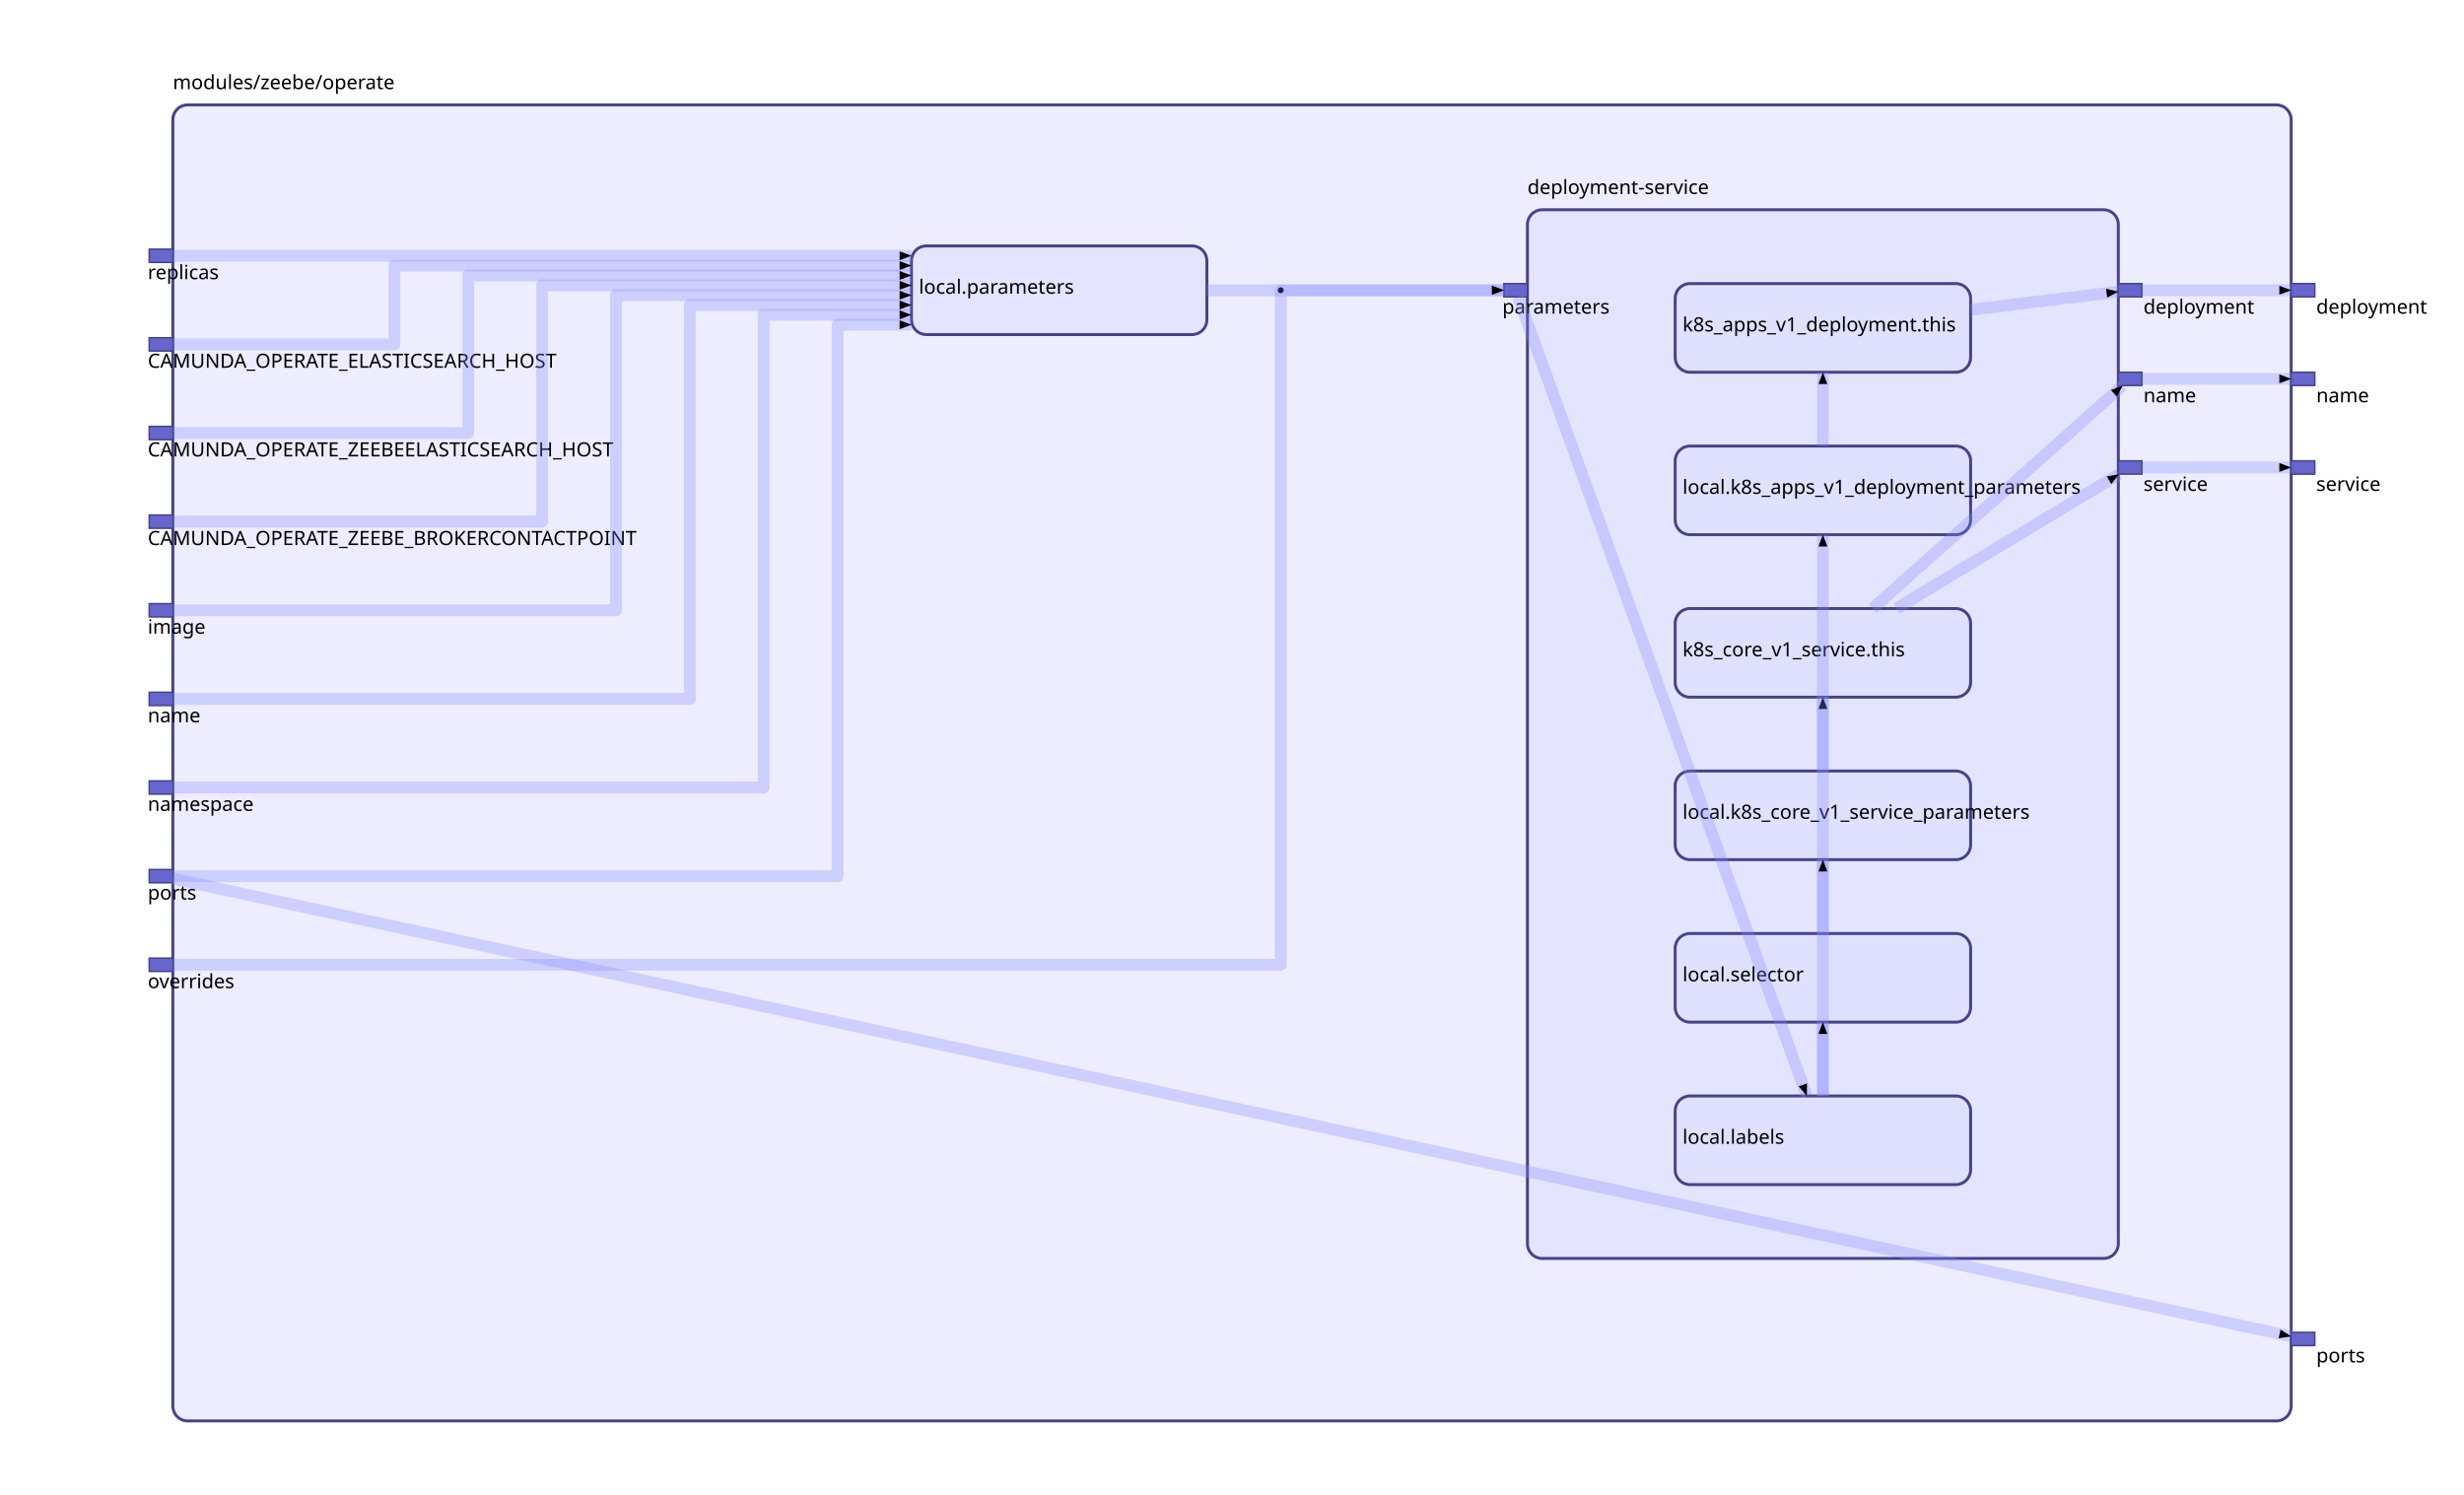
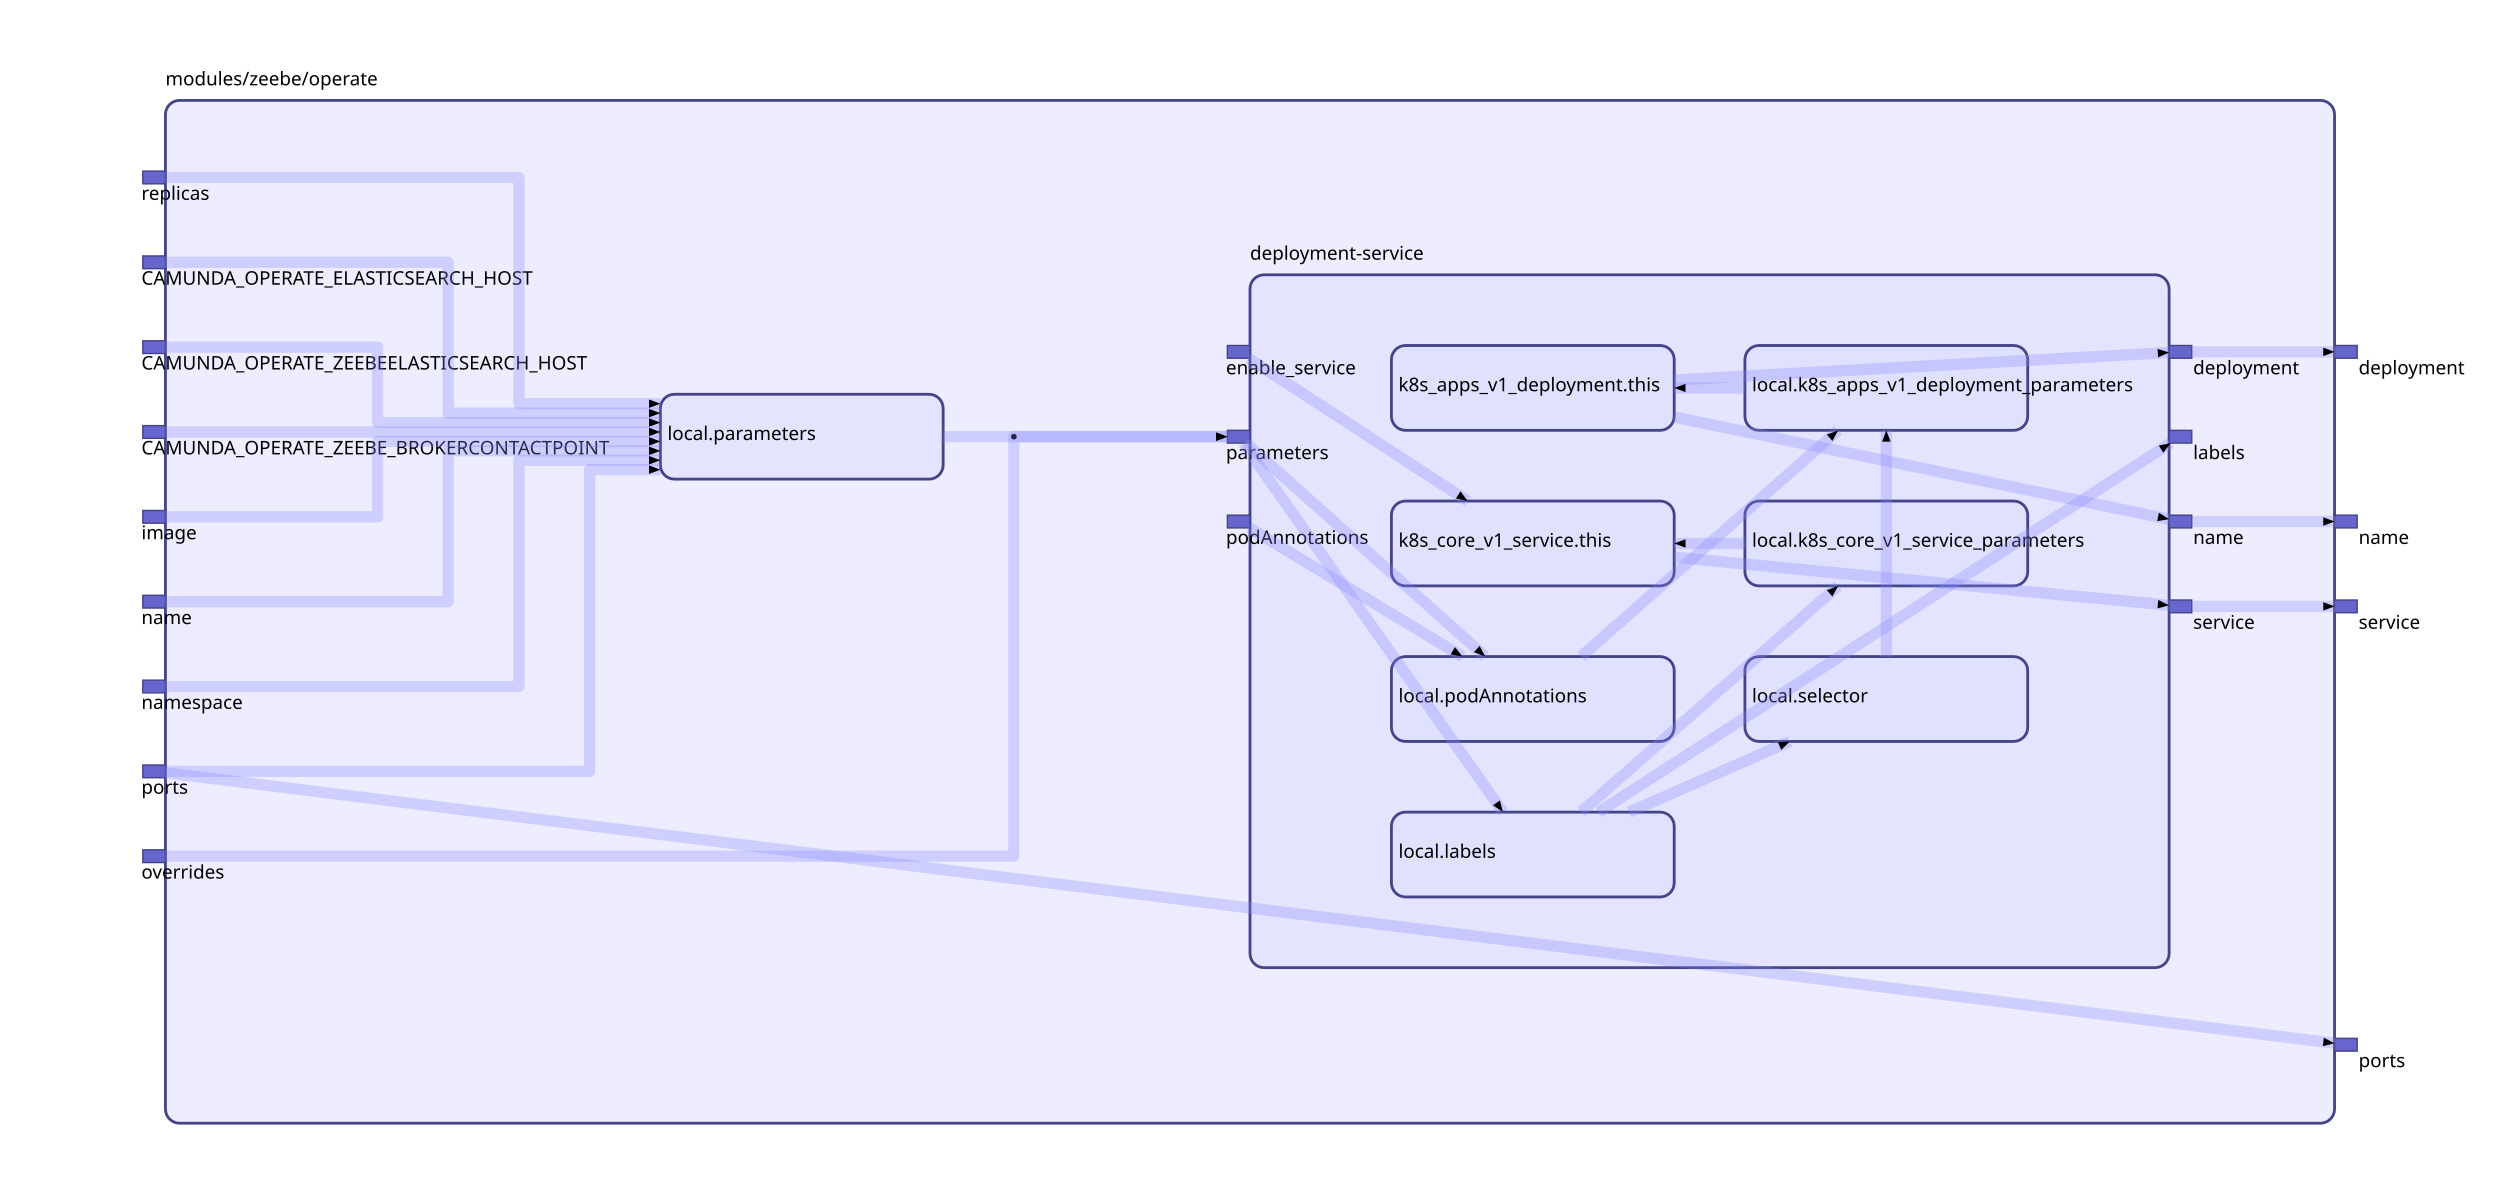
- <svg xmlns="http://www.w3.org/2000/svg" id="sprotty_1" class="sprotty-graph sprotty" tabindex="1002" viewBox="0 0 1668 1012">
+ <svg xmlns="http://www.w3.org/2000/svg" id="sprotty_1" class="sprotty-graph sprotty" tabindex="1002" viewBox="0 0 1768 844.333">
  <style>
.elknode {
    stroke: #448;
    stroke-width: 2;
    fill: #ddf;
    fill-opacity: 0.5;
}

.elkport {
    stroke: #448;
    stroke-width: 1;
    fill: #66c;
}

.elkedge {
    fill: none;
    stroke: #88f;
    stroke-width: 8;
    stroke-opacity: 0.3;
    pointer-events: stroke;
    stroke-linejoin: round;
}

.elkedge:hover {
    stroke: #448;
    stroke-width: 8;
    stroke-opacity: 1;
    stroke-dasharray: 16px;
    stroke-dashoffset: 32px;
    animation: stroke 0.5s linear infinite;
}

@keyframes stroke {
    to {
        stroke-dashoffset: 0;
    }
}

.elkedge.arrow {
    fill: #336;
}

.elklabel {
    stroke-width: 0;
    stroke: #000;
    fill: #000;
    font-family: sans-serif;
    font-size: 10pt;
    dominant-baseline: hanging;
}

.elklabel:hover {
    font-size: 24pt;
}

.elkjunction {
    stroke: none;
    fill: #224;
}

.selected &gt; rect {
    stroke-width: 3;
}

.mouseover {
    stroke: #88f;
}
/*
 * Copyright (C) 2017 TypeFox and others.
 *
 * Licensed under the Apache License, Version 2.0 (the "License"); you may not use this file except in compliance with the License.
 * You may obtain a copy of the License at http://www.apache.org/licenses/LICENSE-2.0
 */

.sprotty {
    padding: 0px;
    font-family: "Helvetica Neue", Helvetica, Arial, sans-serif;
}

.sprotty-hidden {
    display: block;
    position: absolute;
    width: 0px;
    height: 0px;
}

.sprotty-popup {
    font-family: "Helvetica Neue", Helvetica, Arial, sans-serif;
    position: absolute;
    background: white;
    border-radius: 5px;
    border: 1px solid;
    max-width: 400px;
    min-width: 100px;
}

.sprotty-popup &gt; div {
    margin: 10px;
}

.sprotty-popup-closed {
    display: none;
}
</style>
  <g transform="scale(1) translate(0,0)">
    <g id="sprotty_3" transform="translate(117, 71)" opacity="1">
-       <rect class="elknode" x="0" y="0" rx="10" width="1434" height="891" />
-       <g id="sprotty_5" transform="translate(500, 95.5)" opacity="1">
+       <rect class="elknode" x="0" y="0" rx="10" width="1534" height="723.333" />
+       <g id="sprotty_5" transform="translate(350, 207.8333)" opacity="1">
        <rect class="elknode" x="0" y="0" rx="10" width="200" height="60" />
        <text id="sprotty_6" class="elklabel" transform="translate(5, 22) translate(0, 0)" opacity="1">local.parameters</text>
      </g>
-       <g id="sprotty_31" transform="translate(917, 71)" opacity="1">
-         <rect class="elknode" x="0" y="0" rx="10" width="400" height="710" />
+       <g id="sprotty_31" transform="translate(767, 123.3333)" opacity="1">
+         <rect class="elknode" x="0" y="0" rx="10" width="650" height="490" />
        <g id="sprotty_33" transform="translate(100, 50)" opacity="1">
          <rect class="elknode" x="0" y="0" rx="10" width="200" height="60" />
          <text id="sprotty_34" class="elklabel" transform="translate(5, 22) translate(0, 0)" opacity="1">k8s_apps_v1_deployment.this</text>
        </g>
-         <g id="sprotty_35" transform="translate(100, 160)" opacity="1">
+         <g id="sprotty_35" transform="translate(350, 50)" opacity="1">
          <rect class="elknode" x="0" y="0" rx="10" width="200" height="60" />
          <text id="sprotty_36" class="elklabel" transform="translate(5, 22) translate(0, 0)" opacity="1">local.k8s_apps_v1_deployment_parameters</text>
        </g>
-         <g id="sprotty_38" transform="translate(100, 270)" opacity="1">
+         <g id="sprotty_38" transform="translate(100, 160)" opacity="1">
          <rect class="elknode" x="0" y="0" rx="10" width="200" height="60" />
          <text id="sprotty_39" class="elklabel" transform="translate(5, 22) translate(0, 0)" opacity="1">k8s_core_v1_service.this</text>
        </g>
-         <g id="sprotty_40" transform="translate(100, 380)" opacity="1">
+         <g id="sprotty_40" transform="translate(350, 160)" opacity="1">
          <rect class="elknode" x="0" y="0" rx="10" width="200" height="60" />
          <text id="sprotty_41" class="elklabel" transform="translate(5, 22) translate(0, 0)" opacity="1">local.k8s_core_v1_service_parameters</text>
        </g>
-         <g id="sprotty_43" transform="translate(100, 490)" opacity="1">
-           <rect class="elknode" x="0" y="0" rx="10" width="200" height="60" />
-           <text id="sprotty_44" class="elklabel" transform="translate(5, 22) translate(0, 0)" opacity="1">local.selector</text>
-         </g>
-         <g id="sprotty_46" transform="translate(100, 600)" opacity="1">
-           <rect class="elknode" x="0" y="0" rx="10" width="200" height="60" />
-           <text id="sprotty_47" class="elklabel" transform="translate(5, 22) translate(0, 0)" opacity="1">local.labels</text>
-         </g>
-         <g id="sprotty_49" transform="translate(-16, 50)" opacity="1">
-           <rect class="elkport" x="0" y="0" width="16" height="9" />
-           <text id="sprotty_50" class="elklabel" transform="translate(-1, 10) translate(0, 0)" opacity="1">parameters</text>
-         </g>
-         <g id="sprotty_53" transform="translate(400, 50)" opacity="1">
-           <rect class="elkport" x="0" y="0" width="16" height="9" />
-           <text id="sprotty_54" class="elklabel" transform="translate(17, 10) translate(0, 0)" opacity="1">deployment</text>
-         </g>
-         <g id="sprotty_56" transform="translate(400, 110)" opacity="1">
-           <rect class="elkport" x="0" y="0" width="16" height="9" />
-           <text id="sprotty_57" class="elklabel" transform="translate(17, 10) translate(0, 0)" opacity="1">name</text>
-         </g>
-         <g id="sprotty_59" transform="translate(400, 170)" opacity="1">
-           <rect class="elkport" x="0" y="0" width="16" height="9" />
-           <text id="sprotty_60" class="elklabel" transform="translate(17, 10) translate(0, 0)" opacity="1">service</text>
+         <g id="sprotty_46" transform="translate(100, 270)" opacity="1">
+           <rect class="elknode" x="0" y="0" rx="10" width="200" height="60" />
+           <text id="sprotty_47" class="elklabel" transform="translate(5, 22) translate(0, 0)" opacity="1">local.podAnnotations</text>
+         </g>
+         <g id="sprotty_49" transform="translate(350, 270)" opacity="1">
+           <rect class="elknode" x="0" y="0" rx="10" width="200" height="60" />
+           <text id="sprotty_50" class="elklabel" transform="translate(5, 22) translate(0, 0)" opacity="1">local.selector</text>
+         </g>
+         <g id="sprotty_52" transform="translate(100, 380)" opacity="1">
+           <rect class="elknode" x="0" y="0" rx="10" width="200" height="60" />
+           <text id="sprotty_53" class="elklabel" transform="translate(5, 22) translate(0, 0)" opacity="1">local.labels</text>
+         </g>
+         <g id="sprotty_43" transform="translate(-16, 50)" opacity="1">
+           <rect class="elkport" x="0" y="0" width="16" height="9" />
+           <text id="sprotty_44" class="elklabel" transform="translate(-1, 10) translate(0, 0)" opacity="1">enable_service</text>
+         </g>
+         <g id="sprotty_55" transform="translate(-16, 110)" opacity="1">
+           <rect class="elkport" x="0" y="0" width="16" height="9" />
+           <text id="sprotty_56" class="elklabel" transform="translate(-1, 10) translate(0, 0)" opacity="1">parameters</text>
+         </g>
+         <g id="sprotty_59" transform="translate(-16, 170)" opacity="1">
+           <rect class="elkport" x="0" y="0" width="16" height="9" />
+           <text id="sprotty_60" class="elklabel" transform="translate(-1, 10) translate(0, 0)" opacity="1">podAnnotations</text>
+         </g>
+         <g id="sprotty_63" transform="translate(650, 50)" opacity="1">
+           <rect class="elkport" x="0" y="0" width="16" height="9" />
+           <text id="sprotty_64" class="elklabel" transform="translate(17, 10) translate(0, 0)" opacity="1">deployment</text>
+         </g>
+         <g id="sprotty_66" transform="translate(650, 110)" opacity="1">
+           <rect class="elkport" x="0" y="0" width="16" height="9" />
+           <text id="sprotty_67" class="elklabel" transform="translate(17, 10) translate(0, 0)" opacity="1">labels</text>
+         </g>
+         <g id="sprotty_69" transform="translate(650, 170)" opacity="1">
+           <rect class="elkport" x="0" y="0" width="16" height="9" />
+           <text id="sprotty_70" class="elklabel" transform="translate(17, 10) translate(0, 0)" opacity="1">name</text>
+         </g>
+         <g id="sprotty_72" transform="translate(650, 230)" opacity="1">
+           <rect class="elkport" x="0" y="0" width="16" height="9" />
+           <text id="sprotty_73" class="elklabel" transform="translate(17, 10) translate(0, 0)" opacity="1">service</text>
        </g>
        <text id="sprotty_32" class="elklabel" transform="translate(0, -21) translate(0, 0)" opacity="1">deployment-service</text>
      </g>
-       <g id="sprotty_7" transform="translate(-16, 157.6667)" opacity="1">
+       <g id="sprotty_7" transform="translate(-16, 110)" opacity="1">
        <rect class="elkport" x="0" y="0" width="16" height="9" />
        <text id="sprotty_8" class="elklabel" transform="translate(-1, 10) translate(0, 0)" opacity="1">CAMUNDA_OPERATE_ELASTICSEARCH_HOST</text>
      </g>
-       <g id="sprotty_10" transform="translate(-16, 217.6667)" opacity="1">
+       <g id="sprotty_10" transform="translate(-16, 170)" opacity="1">
        <rect class="elkport" x="0" y="0" width="16" height="9" />
        <text id="sprotty_11" class="elklabel" transform="translate(-1, 10) translate(0, 0)" opacity="1">CAMUNDA_OPERATE_ZEEBEELASTICSEARCH_HOST</text>
      </g>
-       <g id="sprotty_13" transform="translate(-16, 277.6667)" opacity="1">
+       <g id="sprotty_13" transform="translate(-16, 230)" opacity="1">
        <rect class="elkport" x="0" y="0" width="16" height="9" />
        <text id="sprotty_14" class="elklabel" transform="translate(-1, 10) translate(0, 0)" opacity="1">CAMUNDA_OPERATE_ZEEBE_BROKERCONTACTPOINT</text>
      </g>
-       <g id="sprotty_16" transform="translate(-16, 337.6667)" opacity="1">
+       <g id="sprotty_16" transform="translate(-16, 290)" opacity="1">
        <rect class="elkport" x="0" y="0" width="16" height="9" />
        <text id="sprotty_17" class="elklabel" transform="translate(-1, 10) translate(0, 0)" opacity="1">image</text>
      </g>
-       <g id="sprotty_19" transform="translate(-16, 397.6667)" opacity="1">
+       <g id="sprotty_19" transform="translate(-16, 350)" opacity="1">
        <rect class="elkport" x="0" y="0" width="16" height="9" />
        <text id="sprotty_20" class="elklabel" transform="translate(-1, 10) translate(0, 0)" opacity="1">name</text>
      </g>
-       <g id="sprotty_22" transform="translate(-16, 457.6667)" opacity="1">
+       <g id="sprotty_22" transform="translate(-16, 410)" opacity="1">
        <rect class="elkport" x="0" y="0" width="16" height="9" />
        <text id="sprotty_23" class="elklabel" transform="translate(-1, 10) translate(0, 0)" opacity="1">namespace</text>
      </g>
-       <g id="sprotty_25" transform="translate(-16, 517.6667)" opacity="1">
+       <g id="sprotty_25" transform="translate(-16, 470)" opacity="1">
        <rect class="elkport" x="0" y="0" width="16" height="9" />
        <text id="sprotty_26" class="elklabel" transform="translate(-1, 10) translate(0, 0)" opacity="1">ports</text>
      </g>
-       <g id="sprotty_28" transform="translate(-16, 97.66667)" opacity="1">
+       <g id="sprotty_28" transform="translate(-16, 50)" opacity="1">
        <rect class="elkport" x="0" y="0" width="16" height="9" />
        <text id="sprotty_29" class="elklabel" transform="translate(-1, 10) translate(0, 0)" opacity="1">replicas</text>
      </g>
-       <g id="sprotty_63" transform="translate(-16, 577.6667)" opacity="1">
-         <rect class="elkport" x="0" y="0" width="16" height="9" />
-         <text id="sprotty_64" class="elklabel" transform="translate(-1, 10) translate(0, 0)" opacity="1">overrides</text>
-       </g>
-       <g id="sprotty_66" transform="translate(1434, 121)" opacity="1">
-         <rect class="elkport" x="0" y="0" width="16" height="9" />
-         <text id="sprotty_67" class="elklabel" transform="translate(17, 10) translate(0, 0)" opacity="1">deployment</text>
-       </g>
-       <g id="sprotty_69" transform="translate(1434, 181)" opacity="1">
-         <rect class="elkport" x="0" y="0" width="16" height="9" />
-         <text id="sprotty_70" class="elklabel" transform="translate(17, 10) translate(0, 0)" opacity="1">name</text>
-       </g>
-       <g id="sprotty_72" transform="translate(1434, 831)" opacity="1">
-         <rect class="elkport" x="0" y="0" width="16" height="9" />
-         <text id="sprotty_73" class="elklabel" transform="translate(17, 10) translate(0, 0)" opacity="1">ports</text>
-       </g>
-       <g id="sprotty_75" transform="translate(1434, 241)" opacity="1">
-         <rect class="elkport" x="0" y="0" width="16" height="9" />
-         <text id="sprotty_76" class="elklabel" transform="translate(17, 10) translate(0, 0)" opacity="1">service</text>
+       <g id="sprotty_76" transform="translate(-16, 530)" opacity="1">
+         <rect class="elkport" x="0" y="0" width="16" height="9" />
+         <text id="sprotty_77" class="elklabel" transform="translate(-1, 10) translate(0, 0)" opacity="1">overrides</text>
+       </g>
+       <g id="sprotty_79" transform="translate(1534, 173.3333)" opacity="1">
+         <rect class="elkport" x="0" y="0" width="16" height="9" />
+         <text id="sprotty_80" class="elklabel" transform="translate(17, 10) translate(0, 0)" opacity="1">deployment</text>
+       </g>
+       <g id="sprotty_82" transform="translate(1534, 293.3333)" opacity="1">
+         <rect class="elkport" x="0" y="0" width="16" height="9" />
+         <text id="sprotty_83" class="elklabel" transform="translate(17, 10) translate(0, 0)" opacity="1">name</text>
+       </g>
+       <g id="sprotty_85" transform="translate(1534, 663.3333)" opacity="1">
+         <rect class="elkport" x="0" y="0" width="16" height="9" />
+         <text id="sprotty_86" class="elklabel" transform="translate(17, 10) translate(0, 0)" opacity="1">ports</text>
+       </g>
+       <g id="sprotty_88" transform="translate(1534, 353.3333)" opacity="1">
+         <rect class="elkport" x="0" y="0" width="16" height="9" />
+         <text id="sprotty_89" class="elklabel" transform="translate(17, 10) translate(0, 0)" opacity="1">service</text>
      </g>
      <text id="sprotty_4" class="elklabel" transform="translate(0, -21) translate(0, 0)" opacity="1">modules/zeebe/operate</text>
      <g id="sprotty_9" class="sprotty-edge" opacity="1">
-         <path class="elkedge" d="M 0,162.167 L 150,162.167 L 150,108.833 L 500,108.833" />
-         <path class="edge arrow" d="M 0,0 L 8,-3 L 8,3 Z" transform="rotate(180 500 108.8333) translate(500 108.8333)" />
+         <path class="elkedge" d="M 0,114.5 L 200,114.5 L 200,221.167 L 350,221.167" />
+         <path class="edge arrow" d="M 0,0 L 8,-3 L 8,3 Z" transform="rotate(180 350 221.1667) translate(350 221.1667)" />
      </g>
      <g id="sprotty_12" class="sprotty-edge" opacity="1">
-         <path class="elkedge" d="M 0,222.167 L 200,222.167 L 200,115.5 L 500,115.5" />
-         <path class="edge arrow" d="M 0,0 L 8,-3 L 8,3 Z" transform="rotate(180 500 115.5) translate(500 115.5)" />
+         <path class="elkedge" d="M 0,174.5 L 150,174.5 L 150,227.833 L 350,227.833" />
+         <path class="edge arrow" d="M 0,0 L 8,-3 L 8,3 Z" transform="rotate(180 350 227.8333) translate(350 227.8333)" />
      </g>
      <g id="sprotty_15" class="sprotty-edge" opacity="1">
-         <path class="elkedge" d="M 0,282.167 L 250,282.167 L 250,122.167 L 500,122.167" />
-         <path class="edge arrow" d="M 0,0 L 8,-3 L 8,3 Z" transform="rotate(180 500 122.1667) translate(500 122.1667)" />
+         <path class="elkedge" d="M 0,234.5 L 350,234.5" />
+         <path class="edge arrow" d="M 0,0 L 8,-3 L 8,3 Z" transform="rotate(180 350 234.5) translate(350 234.5)" />
      </g>
      <g id="sprotty_18" class="sprotty-edge" opacity="1">
-         <path class="elkedge" d="M 0,342.167 L 300,342.167 L 300,128.833 L 500,128.833" />
-         <path class="edge arrow" d="M 0,0 L 8,-3 L 8,3 Z" transform="rotate(180 500 128.8333) translate(500 128.8333)" />
+         <path class="elkedge" d="M 0,294.5 L 150,294.5 L 150,241.167 L 350,241.167" />
+         <path class="edge arrow" d="M 0,0 L 8,-3 L 8,3 Z" transform="rotate(180 350 241.1667) translate(350 241.1667)" />
      </g>
      <g id="sprotty_21" class="sprotty-edge" opacity="1">
-         <path class="elkedge" d="M 0,402.167 L 350,402.167 L 350,135.5 L 500,135.5" />
-         <path class="edge arrow" d="M 0,0 L 8,-3 L 8,3 Z" transform="rotate(180 500 135.5) translate(500 135.5)" />
+         <path class="elkedge" d="M 0,354.5 L 200,354.5 L 200,247.833 L 350,247.833" />
+         <path class="edge arrow" d="M 0,0 L 8,-3 L 8,3 Z" transform="rotate(180 350 247.8333) translate(350 247.8333)" />
      </g>
      <g id="sprotty_24" class="sprotty-edge" opacity="1">
-         <path class="elkedge" d="M 0,462.167 L 400,462.167 L 400,142.167 L 500,142.167" />
-         <path class="edge arrow" d="M 0,0 L 8,-3 L 8,3 Z" transform="rotate(180 500 142.1667) translate(500 142.1667)" />
+         <path class="elkedge" d="M 0,414.5 L 250,414.5 L 250,254.5 L 350,254.5" />
+         <path class="edge arrow" d="M 0,0 L 8,-3 L 8,3 Z" transform="rotate(180 350 254.5) translate(350 254.5)" />
      </g>
      <g id="sprotty_27" class="sprotty-edge" opacity="1">
-         <path class="elkedge" d="M 0,522.167 L 450,522.167 L 450,148.833 L 500,148.833" />
-         <path class="edge arrow" d="M 0,0 L 8,-3 L 8,3 Z" transform="rotate(180 500 148.8333) translate(500 148.8333)" />
+         <path class="elkedge" d="M 0,474.5 L 300,474.5 L 300,261.167 L 350,261.167" />
+         <path class="edge arrow" d="M 0,0 L 8,-3 L 8,3 Z" transform="rotate(180 350 261.1667) translate(350 261.1667)" />
      </g>
      <g id="sprotty_30" class="sprotty-edge" opacity="1">
-         <path class="elkedge" d="M 0,102.167 L 500,102.167" />
-         <path class="edge arrow" d="M 0,0 L 8,-3 L 8,3 Z" transform="rotate(180 500 102.1667) translate(500 102.1667)" />
+         <path class="elkedge" d="M 0,54.5 L 250,54.5 L 250,214.5 L 350,214.5" />
+         <path class="edge arrow" d="M 0,0 L 8,-3 L 8,3 Z" transform="rotate(180 350 214.5) translate(350 214.5)" />
      </g>
      <g id="sprotty_37" class="sprotty-edge" opacity="1">
-         <path class="elkedge" d="M 1117,231 L 1117,181" />
-         <path class="edge arrow" d="M 0,0 L 8,-3 L 8,3 Z" transform="rotate(90 1117 181) translate(1117 181)" />
+         <path class="elkedge" d="M 1117,203.333 L 1067,203.333" />
+         <path class="edge arrow" d="M 0,0 L 8,-3 L 8,3 Z" transform="rotate(0 1067 203.3333) translate(1067 203.3333)" />
      </g>
      <g id="sprotty_42" class="sprotty-edge" opacity="1">
-         <path class="elkedge" d="M 1117,451 L 1117,401" />
-         <path class="edge arrow" d="M 0,0 L 8,-3 L 8,3 Z" transform="rotate(90 1117 401) translate(1117 401)" />
+         <path class="elkedge" d="M 1117,313.333 L 1067,313.333" />
+         <path class="edge arrow" d="M 0,0 L 8,-3 L 8,3 Z" transform="rotate(0 1067 313.3333) translate(1067 313.3333)" />
      </g>
      <g id="sprotty_45" class="sprotty-edge" opacity="1">
-         <path class="elkedge" d="M 1117,561 L 1117,291" />
-         <path class="edge arrow" d="M 0,0 L 8,-3 L 8,3 Z" transform="rotate(90 1117 291) translate(1117 291)" />
+         <path class="elkedge" d="M 765.908,182.333 L 920.948,283.333" />
+         <path class="edge arrow" d="M 0,0 L 8,-3 L 8,3 Z" transform="rotate(-146.9181 920.9483 283.3333) translate(920.9483 283.3333)" />
      </g>
      <g id="sprotty_48" class="sprotty-edge" opacity="1">
-         <path class="elkedge" d="M 1117,671 L 1117,511" />
-         <path class="edge arrow" d="M 0,0 L 8,-3 L 8,3 Z" transform="rotate(90 1117 511) translate(1117 511)" />
+         <path class="elkedge" d="M 1001.091,393.333 L 1182.909,233.333" />
+         <path class="edge arrow" d="M 0,0 L 8,-3 L 8,3 Z" transform="rotate(138.6522 1182.909 233.3333) translate(1182.909 233.3333)" />
      </g>
      <g id="sprotty_51" class="sprotty-edge" opacity="1">
-         <path class="elkedge" d="M 910.626,130 L 1106.157,671" />
-         <path class="edge arrow" d="M 0,0 L 8,-3 L 8,3 Z" transform="rotate(-109.8711 1106.157 671) translate(1106.157 671)" />
-       </g>
-       <g id="sprotty_52" class="sprotty-edge" opacity="1">
-         <path class="elkedge" d="M 1117,671 L 1117,621" />
-         <path class="edge arrow" d="M 0,0 L 8,-3 L 8,3 Z" transform="rotate(90 1117 621) translate(1117 621)" />
-       </g>
-       <g id="sprotty_55" class="sprotty-edge" opacity="1">
-         <path class="elkedge" d="M 1217,138.74 L 1317,126.481" />
-         <path class="edge arrow" d="M 0,0 L 8,-3 L 8,3 Z" transform="rotate(173.0106 1317 126.4808) translate(1317 126.4808)" />
+         <path class="elkedge" d="M 1217,393.333 L 1217,233.333" />
+         <path class="edge arrow" d="M 0,0 L 8,-3 L 8,3 Z" transform="rotate(90 1217 233.3333) translate(1217 233.3333)" />
+       </g>
+       <g id="sprotty_54" class="sprotty-edge" opacity="1">
+         <path class="elkedge" d="M 1001.091,503.333 L 1182.909,343.333" />
+         <path class="edge arrow" d="M 0,0 L 8,-3 L 8,3 Z" transform="rotate(138.6522 1182.909 343.3333) translate(1182.909 343.3333)" />
+       </g>
+       <g id="sprotty_57" class="sprotty-edge" opacity="1">
+         <path class="elkedge" d="M 762.168,242.333 L 945.883,503.333" />
+         <path class="edge arrow" d="M 0,0 L 8,-3 L 8,3 Z" transform="rotate(-125.1414 945.8832 503.3333) translate(945.8832 503.3333)" />
      </g>
      <g id="sprotty_58" class="sprotty-edge" opacity="1">
-         <path class="elkedge" d="M 1150.639,341 L 1319.954,190" />
-         <path class="edge arrow" d="M 0,0 L 8,-3 L 8,3 Z" transform="rotate(138.2726 1319.954 190) translate(1319.954 190)" />
+         <path class="elkedge" d="M 764.046,242.333 L 933.361,393.333" />
+         <path class="edge arrow" d="M 0,0 L 8,-3 L 8,3 Z" transform="rotate(-138.2726 933.3612 393.3333) translate(933.3612 393.3333)" />
      </g>
      <g id="sprotty_61" class="sprotty-edge" opacity="1">
-         <path class="elkedge" d="M 1166.721,341 L 1317.542,250" />
-         <path class="edge arrow" d="M 0,0 L 8,-3 L 8,3 Z" transform="rotate(148.8947 1317.542 250) translate(1317.542 250)" />
+         <path class="elkedge" d="M 766.458,302.333 L 917.279,393.333" />
+         <path class="edge arrow" d="M 0,0 L 8,-3 L 8,3 Z" transform="rotate(-148.8947 917.2789 393.3333) translate(917.2789 393.3333)" />
      </g>
      <g id="sprotty_62" class="sprotty-edge" opacity="1">
-         <path class="elkedge" d="M 700,125.5 L 901,125.5" />
-         <path class="edge arrow" d="M 0,0 L 8,-3 L 8,3 Z" transform="rotate(180 901 125.5) translate(901 125.5)" />
+         <path class="elkedge" d="M 1035.182,503.333 L 1148.818,453.333" />
+         <path class="edge arrow" d="M 0,0 L 8,-3 L 8,3 Z" transform="rotate(156.2505 1148.818 453.3333) translate(1148.818 453.3333)" />
      </g>
      <g id="sprotty_65" class="sprotty-edge" opacity="1">
-         <path class="elkedge" d="M 0,582.167 L 750,582.167 L 750,125.5 L 901,125.5" />
-         <path class="edge arrow" d="M 0,0 L 8,-3 L 8,3 Z" transform="rotate(180 901 125.5) translate(901 125.5)" />
-         <g id="sprotty_65_j0" transform="translate(750, 125.5)" opacity="1">
+         <path class="elkedge" d="M 1067,197.766 L 1417,178.279" />
+         <path class="edge arrow" d="M 0,0 L 8,-3 L 8,3 Z" transform="rotate(176.8132 1417 178.2787) translate(1417 178.2787)" />
+       </g>
+       <g id="sprotty_68" class="sprotty-edge" opacity="1">
+         <path class="elkedge" d="M 1013.497,503.333 L 1418.025,242.333" />
+         <path class="edge arrow" d="M 0,0 L 8,-3 L 8,3 Z" transform="rotate(147.17 1418.025 242.3333) translate(1418.025 242.3333)" />
+       </g>
+       <g id="sprotty_71" class="sprotty-edge" opacity="1">
+         <path class="elkedge" d="M 1067,223.967 L 1417,296.183" />
+         <path class="edge arrow" d="M 0,0 L 8,-3 L 8,3 Z" transform="rotate(-168.3417 1417 296.1827) translate(1417 296.1827)" />
+       </g>
+       <g id="sprotty_74" class="sprotty-edge" opacity="1">
+         <path class="elkedge" d="M 1067,323.049 L 1417,357.056" />
+         <path class="edge arrow" d="M 0,0 L 8,-3 L 8,3 Z" transform="rotate(-174.4505 1417 357.056) translate(1417 357.056)" />
+       </g>
+       <g id="sprotty_75" class="sprotty-edge" opacity="1">
+         <path class="elkedge" d="M 550,237.833 L 751,237.833" />
+         <path class="edge arrow" d="M 0,0 L 8,-3 L 8,3 Z" transform="rotate(-180 751 237.8333) translate(751 237.8333)" />
+       </g>
+       <g id="sprotty_78" class="sprotty-edge" opacity="1">
+         <path class="elkedge" d="M 0,534.5 L 600,534.5 L 600,237.833 L 751,237.833" />
+         <path class="edge arrow" d="M 0,0 L 8,-3 L 8,3 Z" transform="rotate(-180 751 237.8333) translate(751 237.8333)" />
+         <g id="sprotty_78_j0" transform="translate(600, 237.8333)" opacity="1">
          <circle class="elkjunction" r="2" />
        </g>
      </g>
-       <g id="sprotty_68" class="sprotty-edge" opacity="1">
-         <path class="elkedge" d="M 1333,125.5 L 1434,125.5" />
-         <path class="edge arrow" d="M 0,0 L 8,-3 L 8,3 Z" transform="rotate(180 1434 125.5) translate(1434 125.5)" />
-       </g>
-       <g id="sprotty_71" class="sprotty-edge" opacity="1">
-         <path class="elkedge" d="M 1333,185.5 L 1434,185.5" />
-         <path class="edge arrow" d="M 0,0 L 8,-3 L 8,3 Z" transform="rotate(180 1434 185.5) translate(1434 185.5)" />
-       </g>
-       <g id="sprotty_74" class="sprotty-edge" opacity="1">
-         <path class="elkedge" d="M 0,523.895 L 1434,833.771" />
-         <path class="edge arrow" d="M 0,0 L 8,-3 L 8,3 Z" transform="rotate(-167.8063 1434 833.7713) translate(1434 833.7713)" />
-       </g>
-       <g id="sprotty_77" class="sprotty-edge" opacity="1">
-         <path class="elkedge" d="M 1333,245.5 L 1434,245.5" />
-         <path class="edge arrow" d="M 0,0 L 8,-3 L 8,3 Z" transform="rotate(180 1434 245.5) translate(1434 245.5)" />
+       <g id="sprotty_81" class="sprotty-edge" opacity="1">
+         <path class="elkedge" d="M 1433,177.833 L 1534,177.833" />
+         <path class="edge arrow" d="M 0,0 L 8,-3 L 8,3 Z" transform="rotate(180 1534 177.8333) translate(1534 177.8333)" />
+       </g>
+       <g id="sprotty_84" class="sprotty-edge" opacity="1">
+         <path class="elkedge" d="M 1433,297.833 L 1534,297.833" />
+         <path class="edge arrow" d="M 0,0 L 8,-3 L 8,3 Z" transform="rotate(180 1534 297.8333) translate(1534 297.8333)" />
+       </g>
+       <g id="sprotty_87" class="sprotty-edge" opacity="1">
+         <path class="elkedge" d="M 0,475.498 L 1534,666.835" />
+         <path class="edge arrow" d="M 0,0 L 8,-3 L 8,3 Z" transform="rotate(-172.8901 1534 666.8355) translate(1534 666.8355)" />
+       </g>
+       <g id="sprotty_90" class="sprotty-edge" opacity="1">
+         <path class="elkedge" d="M 1433,357.833 L 1534,357.833" />
+         <path class="edge arrow" d="M 0,0 L 8,-3 L 8,3 Z" transform="rotate(180 1534 357.8333) translate(1534 357.8333)" />
      </g>
    </g>
  </g>
</svg>
